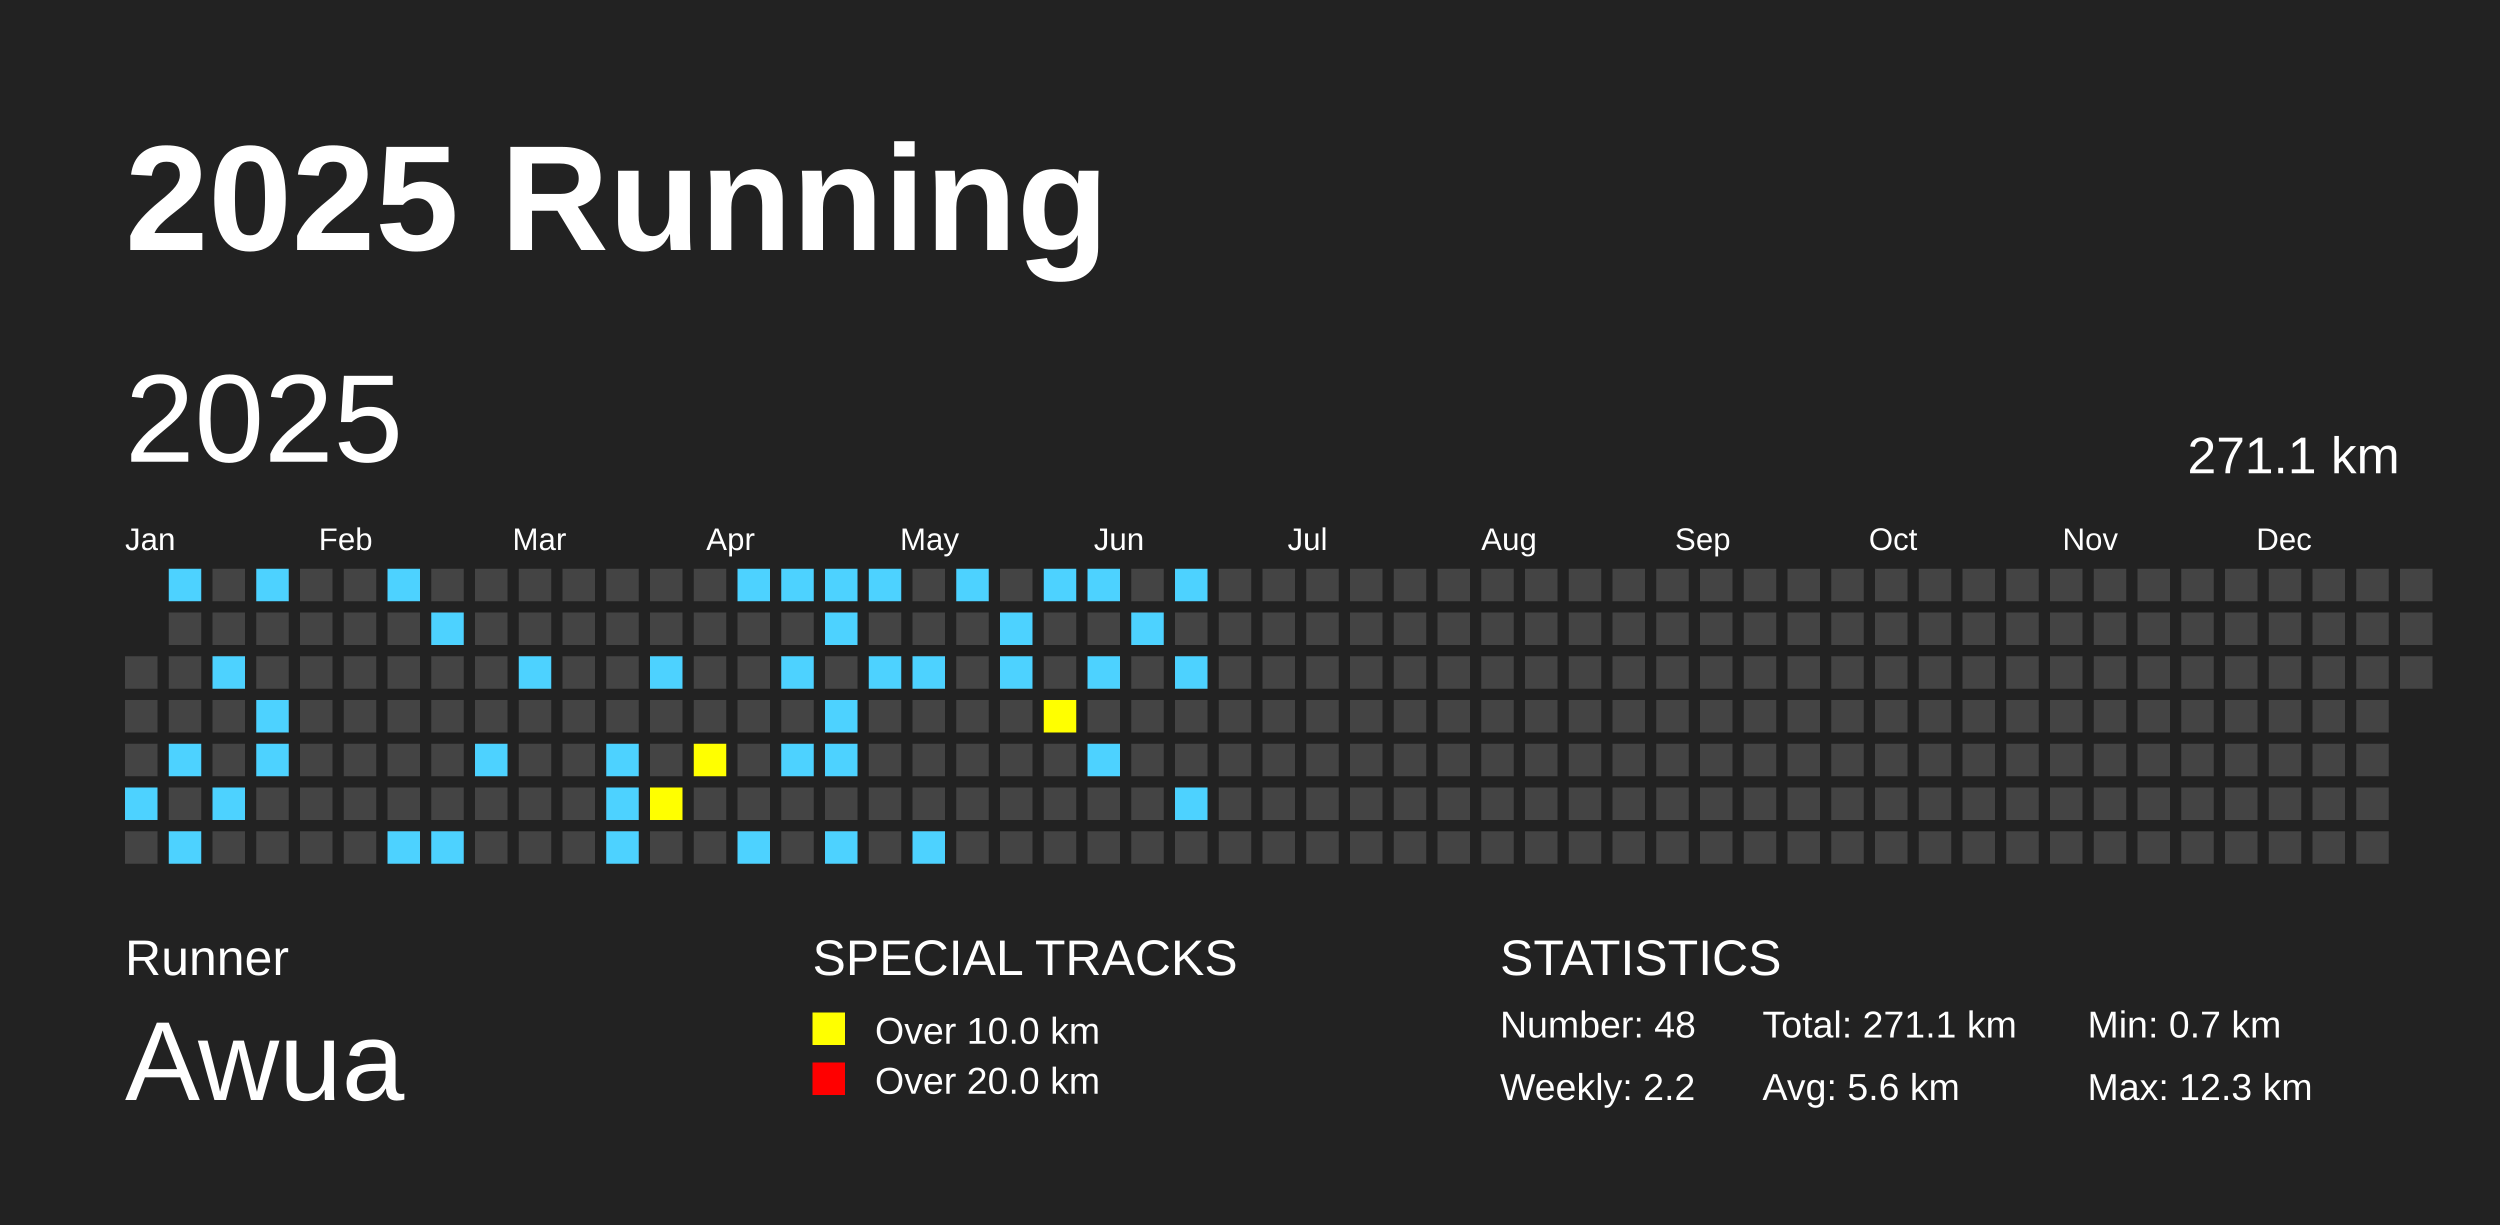
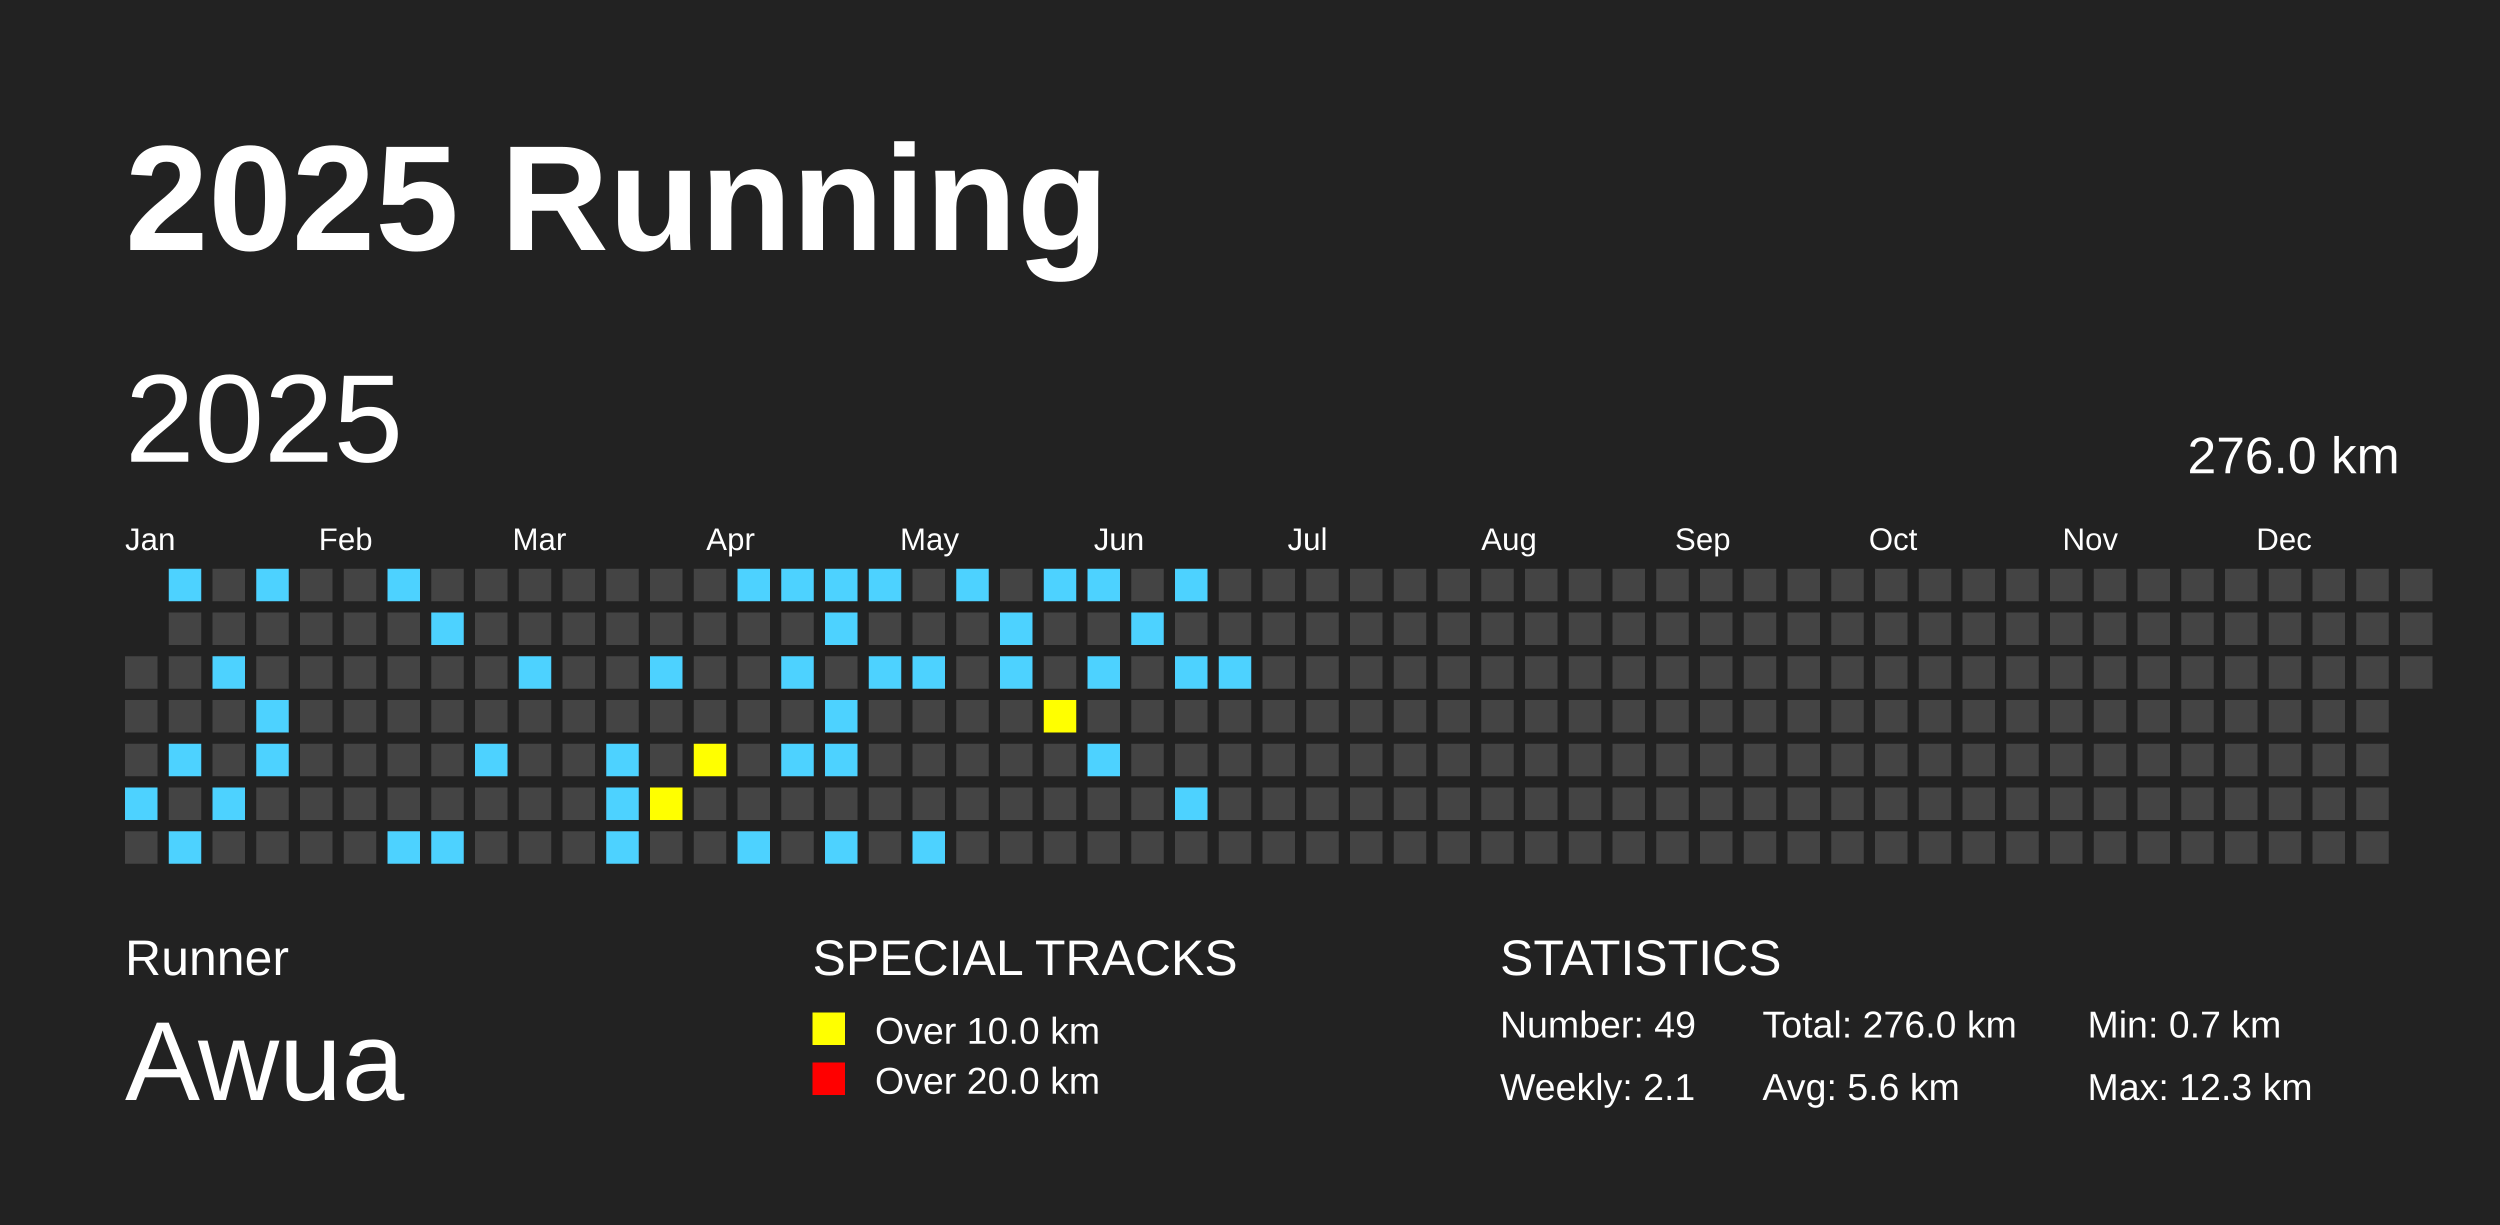
<svg xmlns="http://www.w3.org/2000/svg" baseProfile="full" height="98mm" version="1.1" viewBox="0,0,200,98" width="200mm">
  <defs />
  <rect fill="#222222" height="98" width="200" x="0" y="0" />
  <text fill="#FFFFFF" style="font-size:12px; font-family:Arial; font-weight:bold;" x="10" y="20">2025 Running</text>
  <text fill="#FFFFFF" style="font-size:4px; font-family:Arial" x="10" y="78">Runner</text>
  <text fill="#FFFFFF" style="font-size:9px; font-family:Arial" x="10" y="88">Awua</text>
  <text fill="#FFFFFF" style="font-size:4px; font-family:Arial" x="65" y="78">SPECIAL TRACKS</text>
  <rect fill="yellow" height="2.6" width="2.6" x="65" y="81" />
  <text fill="#FFFFFF" style="font-size:3px; font-family:Arial" x="70" y="83.5">Over 10.0 km</text>
  <rect fill="red" height="2.6" width="2.6" x="65" y="85" />
  <text fill="#FFFFFF" style="font-size:3px; font-family:Arial" x="70" y="87.5">Over 20.0 km</text>
  <text fill="#FFFFFF" style="font-size:4px; font-family:Arial" x="120" y="78">STATISTICS</text>
-   <text fill="#FFFFFF" style="font-size:3px; font-family:Arial" x="120" y="83">Number: 48</text>
-   <text fill="#FFFFFF" style="font-size:3px; font-family:Arial" x="120" y="88">Weekly: 2.2</text>
-   <text fill="#FFFFFF" style="font-size:3px; font-family:Arial" x="141" y="83">Total: 271.1 km</text>
+   <text fill="#FFFFFF" style="font-size:3px; font-family:Arial" x="120" y="83">Number: 49</text>
+   <text fill="#FFFFFF" style="font-size:3px; font-family:Arial" x="120" y="88">Weekly: 2.1</text>
+   <text fill="#FFFFFF" style="font-size:3px; font-family:Arial" x="141" y="83">Total: 276.0 km</text>
  <text fill="#FFFFFF" style="font-size:3px; font-family:Arial" x="141" y="88">Avg: 5.6 km</text>
  <text fill="#FFFFFF" style="font-size:3px; font-family:Arial" x="167" y="83">Min: 0.7 km</text>
  <text fill="#FFFFFF" style="font-size:3px; font-family:Arial" x="167" y="88">Max: 12.3 km</text>
  <text dominant-baseline="hanging" fill="#FFFFFF" style="font-size:10.0px; font-family:Arial;" x="10" y="30">2025</text>
-   <text dominant-baseline="hanging" fill="#FFFFFF" style="font-size:4.125px; font-family:Arial;" x="175" y="35">271.1 km</text>
+   <text dominant-baseline="hanging" fill="#FFFFFF" style="font-size:4.125px; font-family:Arial;" x="175" y="35">276.0 km</text>
  <text fill="#FFFFFF" style="font-size:2.5px; font-family:Arial" x="10.0" y="44">Jan</text>
  <text fill="#FFFFFF" style="font-size:2.5px; font-family:Arial" x="25.5" y="44">Feb</text>
  <text fill="#FFFFFF" style="font-size:2.5px; font-family:Arial" x="41.0" y="44">Mar</text>
  <text fill="#FFFFFF" style="font-size:2.5px; font-family:Arial" x="56.5" y="44">Apr</text>
  <text fill="#FFFFFF" style="font-size:2.5px; font-family:Arial" x="72.0" y="44">May</text>
  <text fill="#FFFFFF" style="font-size:2.5px; font-family:Arial" x="87.5" y="44">Jun</text>
  <text fill="#FFFFFF" style="font-size:2.5px; font-family:Arial" x="103.0" y="44">Jul</text>
  <text fill="#FFFFFF" style="font-size:2.5px; font-family:Arial" x="118.5" y="44">Aug</text>
  <text fill="#FFFFFF" style="font-size:2.5px; font-family:Arial" x="134.0" y="44">Sep</text>
  <text fill="#FFFFFF" style="font-size:2.5px; font-family:Arial" x="149.5" y="44">Oct</text>
  <text fill="#FFFFFF" style="font-size:2.5px; font-family:Arial" x="165.0" y="44">Nov</text>
  <text fill="#FFFFFF" style="font-size:2.5px; font-family:Arial" x="180.5" y="44">Dec</text>
  <rect fill="#444444" height="2.6" width="2.6" x="10.0" y="52.5" />
  <rect fill="#444444" height="2.6" width="2.6" x="10.0" y="56.0" />
  <rect fill="#444444" height="2.6" width="2.6" x="10.0" y="59.5" />
  <rect fill="#4DD2FF" height="2.6" width="2.6" x="10.0" y="63.0" />
  <rect fill="#444444" height="2.6" width="2.6" x="10.0" y="66.5" />
  <rect fill="#4DD2FF" height="2.6" width="2.6" x="13.5" y="45.5" />
  <rect fill="#444444" height="2.6" width="2.6" x="13.5" y="49.0" />
  <rect fill="#444444" height="2.6" width="2.6" x="13.5" y="52.5" />
  <rect fill="#444444" height="2.6" width="2.6" x="13.5" y="56.0" />
  <rect fill="#4DD2FF" height="2.6" width="2.6" x="13.5" y="59.5" />
  <rect fill="#444444" height="2.6" width="2.6" x="13.5" y="63.0" />
  <rect fill="#4DD2FF" height="2.6" width="2.6" x="13.5" y="66.5" />
  <rect fill="#444444" height="2.6" width="2.6" x="17.0" y="45.5" />
  <rect fill="#444444" height="2.6" width="2.6" x="17.0" y="49.0" />
  <rect fill="#4DD2FF" height="2.6" width="2.6" x="17.0" y="52.5" />
  <rect fill="#444444" height="2.6" width="2.6" x="17.0" y="56.0" />
  <rect fill="#444444" height="2.6" width="2.6" x="17.0" y="59.5" />
  <rect fill="#4DD2FF" height="2.6" width="2.6" x="17.0" y="63.0" />
  <rect fill="#444444" height="2.6" width="2.6" x="17.0" y="66.5" />
  <rect fill="#4DD2FF" height="2.6" width="2.6" x="20.5" y="45.5" />
  <rect fill="#444444" height="2.6" width="2.6" x="20.5" y="49.0" />
  <rect fill="#444444" height="2.6" width="2.6" x="20.5" y="52.5" />
  <rect fill="#4DD2FF" height="2.6" width="2.6" x="20.5" y="56.0" />
  <rect fill="#4DD2FF" height="2.6" width="2.6" x="20.5" y="59.5" />
  <rect fill="#444444" height="2.6" width="2.6" x="20.5" y="63.0" />
  <rect fill="#444444" height="2.6" width="2.6" x="20.5" y="66.5" />
  <rect fill="#444444" height="2.6" width="2.6" x="24.0" y="45.5" />
  <rect fill="#444444" height="2.6" width="2.6" x="24.0" y="49.0" />
  <rect fill="#444444" height="2.6" width="2.6" x="24.0" y="52.5" />
  <rect fill="#444444" height="2.6" width="2.6" x="24.0" y="56.0" />
  <rect fill="#444444" height="2.6" width="2.6" x="24.0" y="59.5" />
  <rect fill="#444444" height="2.6" width="2.6" x="24.0" y="63.0" />
  <rect fill="#444444" height="2.6" width="2.6" x="24.0" y="66.5" />
  <rect fill="#444444" height="2.6" width="2.6" x="27.5" y="45.5" />
  <rect fill="#444444" height="2.6" width="2.6" x="27.5" y="49.0" />
  <rect fill="#444444" height="2.6" width="2.6" x="27.5" y="52.5" />
  <rect fill="#444444" height="2.6" width="2.6" x="27.5" y="56.0" />
  <rect fill="#444444" height="2.6" width="2.6" x="27.5" y="59.5" />
  <rect fill="#444444" height="2.6" width="2.6" x="27.5" y="63.0" />
  <rect fill="#444444" height="2.6" width="2.6" x="27.5" y="66.5" />
  <rect fill="#4DD2FF" height="2.6" width="2.6" x="31.0" y="45.5" />
  <rect fill="#444444" height="2.6" width="2.6" x="31.0" y="49.0" />
  <rect fill="#444444" height="2.6" width="2.6" x="31.0" y="52.5" />
  <rect fill="#444444" height="2.6" width="2.6" x="31.0" y="56.0" />
  <rect fill="#444444" height="2.6" width="2.6" x="31.0" y="59.5" />
  <rect fill="#444444" height="2.6" width="2.6" x="31.0" y="63.0" />
  <rect fill="#4DD2FF" height="2.6" width="2.6" x="31.0" y="66.5" />
  <rect fill="#444444" height="2.6" width="2.6" x="34.5" y="45.5" />
  <rect fill="#4DD2FF" height="2.6" width="2.6" x="34.5" y="49.0" />
  <rect fill="#444444" height="2.6" width="2.6" x="34.5" y="52.5" />
  <rect fill="#444444" height="2.6" width="2.6" x="34.5" y="56.0" />
  <rect fill="#444444" height="2.6" width="2.6" x="34.5" y="59.5" />
  <rect fill="#444444" height="2.6" width="2.6" x="34.5" y="63.0" />
  <rect fill="#4DD2FF" height="2.6" width="2.6" x="34.5" y="66.5" />
  <rect fill="#444444" height="2.6" width="2.6" x="38.0" y="45.5" />
  <rect fill="#444444" height="2.6" width="2.6" x="38.0" y="49.0" />
  <rect fill="#444444" height="2.6" width="2.6" x="38.0" y="52.5" />
  <rect fill="#444444" height="2.6" width="2.6" x="38.0" y="56.0" />
  <rect fill="#4DD2FF" height="2.6" width="2.6" x="38.0" y="59.5" />
  <rect fill="#444444" height="2.6" width="2.6" x="38.0" y="63.0" />
  <rect fill="#444444" height="2.6" width="2.6" x="38.0" y="66.5" />
  <rect fill="#444444" height="2.6" width="2.6" x="41.5" y="45.5" />
  <rect fill="#444444" height="2.6" width="2.6" x="41.5" y="49.0" />
  <rect fill="#4DD2FF" height="2.6" width="2.6" x="41.5" y="52.5" />
  <rect fill="#444444" height="2.6" width="2.6" x="41.5" y="56.0" />
  <rect fill="#444444" height="2.6" width="2.6" x="41.5" y="59.5" />
  <rect fill="#444444" height="2.6" width="2.6" x="41.5" y="63.0" />
  <rect fill="#444444" height="2.6" width="2.6" x="41.5" y="66.5" />
  <rect fill="#444444" height="2.6" width="2.6" x="45.0" y="45.5" />
  <rect fill="#444444" height="2.6" width="2.6" x="45.0" y="49.0" />
  <rect fill="#444444" height="2.6" width="2.6" x="45.0" y="52.5" />
  <rect fill="#444444" height="2.6" width="2.6" x="45.0" y="56.0" />
  <rect fill="#444444" height="2.6" width="2.6" x="45.0" y="59.5" />
  <rect fill="#444444" height="2.6" width="2.6" x="45.0" y="63.0" />
  <rect fill="#444444" height="2.6" width="2.6" x="45.0" y="66.5" />
  <rect fill="#444444" height="2.6" width="2.6" x="48.5" y="45.5" />
  <rect fill="#444444" height="2.6" width="2.6" x="48.5" y="49.0" />
  <rect fill="#444444" height="2.6" width="2.6" x="48.5" y="52.5" />
  <rect fill="#444444" height="2.6" width="2.6" x="48.5" y="56.0" />
  <rect fill="#4DD2FF" height="2.6" width="2.6" x="48.5" y="59.5" />
  <rect fill="#4DD2FF" height="2.6" width="2.6" x="48.5" y="63.0" />
  <rect fill="#4DD2FF" height="2.6" width="2.6" x="48.5" y="66.5" />
  <rect fill="#444444" height="2.6" width="2.6" x="52.0" y="45.5" />
  <rect fill="#444444" height="2.6" width="2.6" x="52.0" y="49.0" />
  <rect fill="#4DD2FF" height="2.6" width="2.6" x="52.0" y="52.5" />
  <rect fill="#444444" height="2.6" width="2.6" x="52.0" y="56.0" />
  <rect fill="#444444" height="2.6" width="2.6" x="52.0" y="59.5" />
  <rect fill="yellow" height="2.6" width="2.6" x="52.0" y="63.0" />
  <rect fill="#444444" height="2.6" width="2.6" x="52.0" y="66.5" />
  <rect fill="#444444" height="2.6" width="2.6" x="55.5" y="45.5" />
  <rect fill="#444444" height="2.6" width="2.6" x="55.5" y="49.0" />
  <rect fill="#444444" height="2.6" width="2.6" x="55.5" y="52.5" />
  <rect fill="#444444" height="2.6" width="2.6" x="55.5" y="56.0" />
  <rect fill="yellow" height="2.6" width="2.6" x="55.5" y="59.5" />
  <rect fill="#444444" height="2.6" width="2.6" x="55.5" y="63.0" />
  <rect fill="#444444" height="2.6" width="2.6" x="55.5" y="66.5" />
  <rect fill="#4DD2FF" height="2.6" width="2.6" x="59.0" y="45.5" />
  <rect fill="#444444" height="2.6" width="2.6" x="59.0" y="49.0" />
  <rect fill="#444444" height="2.6" width="2.6" x="59.0" y="52.5" />
  <rect fill="#444444" height="2.6" width="2.6" x="59.0" y="56.0" />
  <rect fill="#444444" height="2.6" width="2.6" x="59.0" y="59.5" />
  <rect fill="#444444" height="2.6" width="2.6" x="59.0" y="63.0" />
  <rect fill="#4DD2FF" height="2.6" width="2.6" x="59.0" y="66.5" />
  <rect fill="#4DD2FF" height="2.6" width="2.6" x="62.5" y="45.5" />
  <rect fill="#444444" height="2.6" width="2.6" x="62.5" y="49.0" />
  <rect fill="#4DD2FF" height="2.6" width="2.6" x="62.5" y="52.5" />
  <rect fill="#444444" height="2.6" width="2.6" x="62.5" y="56.0" />
  <rect fill="#4DD2FF" height="2.6" width="2.6" x="62.5" y="59.5" />
  <rect fill="#444444" height="2.6" width="2.6" x="62.5" y="63.0" />
  <rect fill="#444444" height="2.6" width="2.6" x="62.5" y="66.5" />
  <rect fill="#4DD2FF" height="2.6" width="2.6" x="66.0" y="45.5" />
  <rect fill="#4DD2FF" height="2.6" width="2.6" x="66.0" y="49.0" />
  <rect fill="#444444" height="2.6" width="2.6" x="66.0" y="52.5" />
  <rect fill="#4DD2FF" height="2.6" width="2.6" x="66.0" y="56.0" />
  <rect fill="#4DD2FF" height="2.6" width="2.6" x="66.0" y="59.5" />
  <rect fill="#444444" height="2.6" width="2.6" x="66.0" y="63.0" />
  <rect fill="#4DD2FF" height="2.6" width="2.6" x="66.0" y="66.5" />
  <rect fill="#4DD2FF" height="2.6" width="2.6" x="69.5" y="45.5" />
  <rect fill="#444444" height="2.6" width="2.6" x="69.5" y="49.0" />
  <rect fill="#4DD2FF" height="2.6" width="2.6" x="69.5" y="52.5" />
  <rect fill="#444444" height="2.6" width="2.6" x="69.5" y="56.0" />
  <rect fill="#444444" height="2.6" width="2.6" x="69.5" y="59.5" />
  <rect fill="#444444" height="2.6" width="2.6" x="69.5" y="63.0" />
  <rect fill="#444444" height="2.6" width="2.6" x="69.5" y="66.5" />
  <rect fill="#444444" height="2.6" width="2.6" x="73.0" y="45.5" />
  <rect fill="#444444" height="2.6" width="2.6" x="73.0" y="49.0" />
  <rect fill="#4DD2FF" height="2.6" width="2.6" x="73.0" y="52.5" />
  <rect fill="#444444" height="2.6" width="2.6" x="73.0" y="56.0" />
  <rect fill="#444444" height="2.6" width="2.6" x="73.0" y="59.5" />
  <rect fill="#444444" height="2.6" width="2.6" x="73.0" y="63.0" />
  <rect fill="#4DD2FF" height="2.6" width="2.6" x="73.0" y="66.5" />
  <rect fill="#4DD2FF" height="2.6" width="2.6" x="76.5" y="45.5" />
  <rect fill="#444444" height="2.6" width="2.6" x="76.5" y="49.0" />
  <rect fill="#444444" height="2.6" width="2.6" x="76.5" y="52.5" />
  <rect fill="#444444" height="2.6" width="2.6" x="76.5" y="56.0" />
  <rect fill="#444444" height="2.6" width="2.6" x="76.5" y="59.5" />
  <rect fill="#444444" height="2.6" width="2.6" x="76.5" y="63.0" />
  <rect fill="#444444" height="2.6" width="2.6" x="76.5" y="66.5" />
  <rect fill="#444444" height="2.6" width="2.6" x="80.0" y="45.5" />
  <rect fill="#4DD2FF" height="2.6" width="2.6" x="80.0" y="49.0" />
  <rect fill="#4DD2FF" height="2.6" width="2.6" x="80.0" y="52.5" />
  <rect fill="#444444" height="2.6" width="2.6" x="80.0" y="56.0" />
  <rect fill="#444444" height="2.6" width="2.6" x="80.0" y="59.5" />
  <rect fill="#444444" height="2.6" width="2.6" x="80.0" y="63.0" />
  <rect fill="#444444" height="2.6" width="2.6" x="80.0" y="66.5" />
  <rect fill="#4DD2FF" height="2.6" width="2.6" x="83.5" y="45.5" />
  <rect fill="#444444" height="2.6" width="2.6" x="83.5" y="49.0" />
  <rect fill="#444444" height="2.6" width="2.6" x="83.5" y="52.5" />
  <rect fill="yellow" height="2.6" width="2.6" x="83.5" y="56.0" />
  <rect fill="#444444" height="2.6" width="2.6" x="83.5" y="59.5" />
  <rect fill="#444444" height="2.6" width="2.6" x="83.5" y="63.0" />
  <rect fill="#444444" height="2.6" width="2.6" x="83.5" y="66.5" />
  <rect fill="#4DD2FF" height="2.6" width="2.6" x="87.0" y="45.5" />
  <rect fill="#444444" height="2.6" width="2.6" x="87.0" y="49.0" />
  <rect fill="#4DD2FF" height="2.6" width="2.6" x="87.0" y="52.5" />
  <rect fill="#444444" height="2.6" width="2.6" x="87.0" y="56.0" />
  <rect fill="#4DD2FF" height="2.6" width="2.6" x="87.0" y="59.5" />
  <rect fill="#444444" height="2.6" width="2.6" x="87.0" y="63.0" />
  <rect fill="#444444" height="2.6" width="2.6" x="87.0" y="66.5" />
  <rect fill="#444444" height="2.6" width="2.6" x="90.5" y="45.5" />
  <rect fill="#4DD2FF" height="2.6" width="2.6" x="90.5" y="49.0" />
  <rect fill="#444444" height="2.6" width="2.6" x="90.5" y="52.5" />
  <rect fill="#444444" height="2.6" width="2.6" x="90.5" y="56.0" />
  <rect fill="#444444" height="2.6" width="2.6" x="90.5" y="59.5" />
  <rect fill="#444444" height="2.6" width="2.6" x="90.5" y="63.0" />
  <rect fill="#444444" height="2.6" width="2.6" x="90.5" y="66.5" />
  <rect fill="#4DD2FF" height="2.6" width="2.6" x="94.0" y="45.5" />
  <rect fill="#444444" height="2.6" width="2.6" x="94.0" y="49.0" />
  <rect fill="#4DD2FF" height="2.6" width="2.6" x="94.0" y="52.5" />
  <rect fill="#444444" height="2.6" width="2.6" x="94.0" y="56.0" />
  <rect fill="#444444" height="2.6" width="2.6" x="94.0" y="59.5" />
  <rect fill="#4DD2FF" height="2.6" width="2.6" x="94.0" y="63.0" />
  <rect fill="#444444" height="2.6" width="2.6" x="94.0" y="66.5" />
  <rect fill="#444444" height="2.6" width="2.6" x="97.5" y="45.5" />
  <rect fill="#444444" height="2.6" width="2.6" x="97.5" y="49.0" />
-   <rect fill="#444444" height="2.6" width="2.6" x="97.5" y="52.5" />
+   <rect fill="#4DD2FF" height="2.6" width="2.6" x="97.5" y="52.5" />
  <rect fill="#444444" height="2.6" width="2.6" x="97.5" y="56.0" />
  <rect fill="#444444" height="2.6" width="2.6" x="97.5" y="59.5" />
  <rect fill="#444444" height="2.6" width="2.6" x="97.5" y="63.0" />
  <rect fill="#444444" height="2.6" width="2.6" x="97.5" y="66.5" />
  <rect fill="#444444" height="2.6" width="2.6" x="101.0" y="45.5" />
  <rect fill="#444444" height="2.6" width="2.6" x="101.0" y="49.0" />
  <rect fill="#444444" height="2.6" width="2.6" x="101.0" y="52.5" />
  <rect fill="#444444" height="2.6" width="2.6" x="101.0" y="56.0" />
  <rect fill="#444444" height="2.6" width="2.6" x="101.0" y="59.5" />
  <rect fill="#444444" height="2.6" width="2.6" x="101.0" y="63.0" />
  <rect fill="#444444" height="2.6" width="2.6" x="101.0" y="66.5" />
  <rect fill="#444444" height="2.6" width="2.6" x="104.5" y="45.5" />
  <rect fill="#444444" height="2.6" width="2.6" x="104.5" y="49.0" />
  <rect fill="#444444" height="2.6" width="2.6" x="104.5" y="52.5" />
  <rect fill="#444444" height="2.6" width="2.6" x="104.5" y="56.0" />
  <rect fill="#444444" height="2.6" width="2.6" x="104.5" y="59.5" />
  <rect fill="#444444" height="2.6" width="2.6" x="104.5" y="63.0" />
  <rect fill="#444444" height="2.6" width="2.6" x="104.5" y="66.5" />
  <rect fill="#444444" height="2.6" width="2.6" x="108.0" y="45.5" />
  <rect fill="#444444" height="2.6" width="2.6" x="108.0" y="49.0" />
  <rect fill="#444444" height="2.6" width="2.6" x="108.0" y="52.5" />
  <rect fill="#444444" height="2.6" width="2.6" x="108.0" y="56.0" />
  <rect fill="#444444" height="2.6" width="2.6" x="108.0" y="59.5" />
  <rect fill="#444444" height="2.6" width="2.6" x="108.0" y="63.0" />
  <rect fill="#444444" height="2.6" width="2.6" x="108.0" y="66.5" />
  <rect fill="#444444" height="2.6" width="2.6" x="111.5" y="45.5" />
  <rect fill="#444444" height="2.6" width="2.6" x="111.5" y="49.0" />
  <rect fill="#444444" height="2.6" width="2.6" x="111.5" y="52.5" />
  <rect fill="#444444" height="2.6" width="2.6" x="111.5" y="56.0" />
  <rect fill="#444444" height="2.6" width="2.6" x="111.5" y="59.5" />
  <rect fill="#444444" height="2.6" width="2.6" x="111.5" y="63.0" />
  <rect fill="#444444" height="2.6" width="2.6" x="111.5" y="66.5" />
  <rect fill="#444444" height="2.6" width="2.6" x="115.0" y="45.5" />
  <rect fill="#444444" height="2.6" width="2.6" x="115.0" y="49.0" />
  <rect fill="#444444" height="2.6" width="2.6" x="115.0" y="52.5" />
  <rect fill="#444444" height="2.6" width="2.6" x="115.0" y="56.0" />
  <rect fill="#444444" height="2.6" width="2.6" x="115.0" y="59.5" />
  <rect fill="#444444" height="2.6" width="2.6" x="115.0" y="63.0" />
  <rect fill="#444444" height="2.6" width="2.6" x="115.0" y="66.5" />
  <rect fill="#444444" height="2.6" width="2.6" x="118.5" y="45.5" />
  <rect fill="#444444" height="2.6" width="2.6" x="118.5" y="49.0" />
  <rect fill="#444444" height="2.6" width="2.6" x="118.5" y="52.5" />
  <rect fill="#444444" height="2.6" width="2.6" x="118.5" y="56.0" />
  <rect fill="#444444" height="2.6" width="2.6" x="118.5" y="59.5" />
  <rect fill="#444444" height="2.6" width="2.6" x="118.5" y="63.0" />
  <rect fill="#444444" height="2.6" width="2.6" x="118.5" y="66.5" />
  <rect fill="#444444" height="2.6" width="2.6" x="122.0" y="45.5" />
  <rect fill="#444444" height="2.6" width="2.6" x="122.0" y="49.0" />
  <rect fill="#444444" height="2.6" width="2.6" x="122.0" y="52.5" />
  <rect fill="#444444" height="2.6" width="2.6" x="122.0" y="56.0" />
  <rect fill="#444444" height="2.6" width="2.6" x="122.0" y="59.5" />
  <rect fill="#444444" height="2.6" width="2.6" x="122.0" y="63.0" />
  <rect fill="#444444" height="2.6" width="2.6" x="122.0" y="66.5" />
  <rect fill="#444444" height="2.6" width="2.6" x="125.5" y="45.5" />
  <rect fill="#444444" height="2.6" width="2.6" x="125.5" y="49.0" />
  <rect fill="#444444" height="2.6" width="2.6" x="125.5" y="52.5" />
  <rect fill="#444444" height="2.6" width="2.6" x="125.5" y="56.0" />
  <rect fill="#444444" height="2.6" width="2.6" x="125.5" y="59.5" />
  <rect fill="#444444" height="2.6" width="2.6" x="125.5" y="63.0" />
  <rect fill="#444444" height="2.6" width="2.6" x="125.5" y="66.5" />
  <rect fill="#444444" height="2.6" width="2.6" x="129.0" y="45.5" />
  <rect fill="#444444" height="2.6" width="2.6" x="129.0" y="49.0" />
  <rect fill="#444444" height="2.6" width="2.6" x="129.0" y="52.5" />
  <rect fill="#444444" height="2.6" width="2.6" x="129.0" y="56.0" />
  <rect fill="#444444" height="2.6" width="2.6" x="129.0" y="59.5" />
  <rect fill="#444444" height="2.6" width="2.6" x="129.0" y="63.0" />
  <rect fill="#444444" height="2.6" width="2.6" x="129.0" y="66.5" />
  <rect fill="#444444" height="2.6" width="2.6" x="132.5" y="45.5" />
  <rect fill="#444444" height="2.6" width="2.6" x="132.5" y="49.0" />
  <rect fill="#444444" height="2.6" width="2.6" x="132.5" y="52.5" />
  <rect fill="#444444" height="2.6" width="2.6" x="132.5" y="56.0" />
  <rect fill="#444444" height="2.6" width="2.6" x="132.5" y="59.5" />
  <rect fill="#444444" height="2.6" width="2.6" x="132.5" y="63.0" />
  <rect fill="#444444" height="2.6" width="2.6" x="132.5" y="66.5" />
  <rect fill="#444444" height="2.6" width="2.6" x="136.0" y="45.5" />
  <rect fill="#444444" height="2.6" width="2.6" x="136.0" y="49.0" />
  <rect fill="#444444" height="2.6" width="2.6" x="136.0" y="52.5" />
  <rect fill="#444444" height="2.6" width="2.6" x="136.0" y="56.0" />
  <rect fill="#444444" height="2.6" width="2.6" x="136.0" y="59.5" />
  <rect fill="#444444" height="2.6" width="2.6" x="136.0" y="63.0" />
  <rect fill="#444444" height="2.6" width="2.6" x="136.0" y="66.5" />
  <rect fill="#444444" height="2.6" width="2.6" x="139.5" y="45.5" />
  <rect fill="#444444" height="2.6" width="2.6" x="139.5" y="49.0" />
  <rect fill="#444444" height="2.6" width="2.6" x="139.5" y="52.5" />
  <rect fill="#444444" height="2.6" width="2.6" x="139.5" y="56.0" />
  <rect fill="#444444" height="2.6" width="2.6" x="139.5" y="59.5" />
  <rect fill="#444444" height="2.6" width="2.6" x="139.5" y="63.0" />
  <rect fill="#444444" height="2.6" width="2.6" x="139.5" y="66.5" />
  <rect fill="#444444" height="2.6" width="2.6" x="143.0" y="45.5" />
  <rect fill="#444444" height="2.6" width="2.6" x="143.0" y="49.0" />
  <rect fill="#444444" height="2.6" width="2.6" x="143.0" y="52.5" />
  <rect fill="#444444" height="2.6" width="2.6" x="143.0" y="56.0" />
  <rect fill="#444444" height="2.6" width="2.6" x="143.0" y="59.5" />
  <rect fill="#444444" height="2.6" width="2.6" x="143.0" y="63.0" />
  <rect fill="#444444" height="2.6" width="2.6" x="143.0" y="66.5" />
  <rect fill="#444444" height="2.6" width="2.6" x="146.5" y="45.5" />
  <rect fill="#444444" height="2.6" width="2.6" x="146.5" y="49.0" />
  <rect fill="#444444" height="2.6" width="2.6" x="146.5" y="52.5" />
  <rect fill="#444444" height="2.6" width="2.6" x="146.5" y="56.0" />
  <rect fill="#444444" height="2.6" width="2.6" x="146.5" y="59.5" />
  <rect fill="#444444" height="2.6" width="2.6" x="146.5" y="63.0" />
  <rect fill="#444444" height="2.6" width="2.6" x="146.5" y="66.5" />
  <rect fill="#444444" height="2.6" width="2.6" x="150.0" y="45.5" />
  <rect fill="#444444" height="2.6" width="2.6" x="150.0" y="49.0" />
  <rect fill="#444444" height="2.6" width="2.6" x="150.0" y="52.5" />
  <rect fill="#444444" height="2.6" width="2.6" x="150.0" y="56.0" />
  <rect fill="#444444" height="2.6" width="2.6" x="150.0" y="59.5" />
  <rect fill="#444444" height="2.6" width="2.6" x="150.0" y="63.0" />
  <rect fill="#444444" height="2.6" width="2.6" x="150.0" y="66.5" />
  <rect fill="#444444" height="2.6" width="2.6" x="153.5" y="45.5" />
  <rect fill="#444444" height="2.6" width="2.6" x="153.5" y="49.0" />
  <rect fill="#444444" height="2.6" width="2.6" x="153.5" y="52.5" />
  <rect fill="#444444" height="2.6" width="2.6" x="153.5" y="56.0" />
  <rect fill="#444444" height="2.6" width="2.6" x="153.5" y="59.5" />
  <rect fill="#444444" height="2.6" width="2.6" x="153.5" y="63.0" />
  <rect fill="#444444" height="2.6" width="2.6" x="153.5" y="66.5" />
  <rect fill="#444444" height="2.6" width="2.6" x="157.0" y="45.5" />
  <rect fill="#444444" height="2.6" width="2.6" x="157.0" y="49.0" />
  <rect fill="#444444" height="2.6" width="2.6" x="157.0" y="52.5" />
  <rect fill="#444444" height="2.6" width="2.6" x="157.0" y="56.0" />
  <rect fill="#444444" height="2.6" width="2.6" x="157.0" y="59.5" />
  <rect fill="#444444" height="2.6" width="2.6" x="157.0" y="63.0" />
  <rect fill="#444444" height="2.6" width="2.6" x="157.0" y="66.5" />
  <rect fill="#444444" height="2.6" width="2.6" x="160.5" y="45.5" />
  <rect fill="#444444" height="2.6" width="2.6" x="160.5" y="49.0" />
  <rect fill="#444444" height="2.6" width="2.6" x="160.5" y="52.5" />
  <rect fill="#444444" height="2.6" width="2.6" x="160.5" y="56.0" />
  <rect fill="#444444" height="2.6" width="2.6" x="160.5" y="59.5" />
  <rect fill="#444444" height="2.6" width="2.6" x="160.5" y="63.0" />
  <rect fill="#444444" height="2.6" width="2.6" x="160.5" y="66.5" />
  <rect fill="#444444" height="2.6" width="2.6" x="164.0" y="45.5" />
  <rect fill="#444444" height="2.6" width="2.6" x="164.0" y="49.0" />
  <rect fill="#444444" height="2.6" width="2.6" x="164.0" y="52.5" />
  <rect fill="#444444" height="2.6" width="2.6" x="164.0" y="56.0" />
  <rect fill="#444444" height="2.6" width="2.6" x="164.0" y="59.5" />
  <rect fill="#444444" height="2.6" width="2.6" x="164.0" y="63.0" />
  <rect fill="#444444" height="2.6" width="2.6" x="164.0" y="66.5" />
  <rect fill="#444444" height="2.6" width="2.6" x="167.5" y="45.5" />
  <rect fill="#444444" height="2.6" width="2.6" x="167.5" y="49.0" />
  <rect fill="#444444" height="2.6" width="2.6" x="167.5" y="52.5" />
  <rect fill="#444444" height="2.6" width="2.6" x="167.5" y="56.0" />
  <rect fill="#444444" height="2.6" width="2.6" x="167.5" y="59.5" />
  <rect fill="#444444" height="2.6" width="2.6" x="167.5" y="63.0" />
  <rect fill="#444444" height="2.6" width="2.6" x="167.5" y="66.5" />
  <rect fill="#444444" height="2.6" width="2.6" x="171.0" y="45.5" />
  <rect fill="#444444" height="2.6" width="2.6" x="171.0" y="49.0" />
  <rect fill="#444444" height="2.6" width="2.6" x="171.0" y="52.5" />
  <rect fill="#444444" height="2.6" width="2.6" x="171.0" y="56.0" />
  <rect fill="#444444" height="2.6" width="2.6" x="171.0" y="59.5" />
  <rect fill="#444444" height="2.6" width="2.6" x="171.0" y="63.0" />
  <rect fill="#444444" height="2.6" width="2.6" x="171.0" y="66.5" />
  <rect fill="#444444" height="2.6" width="2.6" x="174.5" y="45.5" />
  <rect fill="#444444" height="2.6" width="2.6" x="174.5" y="49.0" />
  <rect fill="#444444" height="2.6" width="2.6" x="174.5" y="52.5" />
  <rect fill="#444444" height="2.6" width="2.6" x="174.5" y="56.0" />
  <rect fill="#444444" height="2.6" width="2.6" x="174.5" y="59.5" />
  <rect fill="#444444" height="2.6" width="2.6" x="174.5" y="63.0" />
  <rect fill="#444444" height="2.6" width="2.6" x="174.5" y="66.5" />
  <rect fill="#444444" height="2.6" width="2.6" x="178.0" y="45.5" />
  <rect fill="#444444" height="2.6" width="2.6" x="178.0" y="49.0" />
  <rect fill="#444444" height="2.6" width="2.6" x="178.0" y="52.5" />
  <rect fill="#444444" height="2.6" width="2.6" x="178.0" y="56.0" />
  <rect fill="#444444" height="2.6" width="2.6" x="178.0" y="59.5" />
  <rect fill="#444444" height="2.6" width="2.6" x="178.0" y="63.0" />
  <rect fill="#444444" height="2.6" width="2.6" x="178.0" y="66.5" />
  <rect fill="#444444" height="2.6" width="2.6" x="181.5" y="45.5" />
  <rect fill="#444444" height="2.6" width="2.6" x="181.5" y="49.0" />
  <rect fill="#444444" height="2.6" width="2.6" x="181.5" y="52.5" />
  <rect fill="#444444" height="2.6" width="2.6" x="181.5" y="56.0" />
  <rect fill="#444444" height="2.6" width="2.6" x="181.5" y="59.5" />
  <rect fill="#444444" height="2.6" width="2.6" x="181.5" y="63.0" />
  <rect fill="#444444" height="2.6" width="2.6" x="181.5" y="66.5" />
  <rect fill="#444444" height="2.6" width="2.6" x="185.0" y="45.5" />
  <rect fill="#444444" height="2.6" width="2.6" x="185.0" y="49.0" />
  <rect fill="#444444" height="2.6" width="2.6" x="185.0" y="52.5" />
  <rect fill="#444444" height="2.6" width="2.6" x="185.0" y="56.0" />
  <rect fill="#444444" height="2.6" width="2.6" x="185.0" y="59.5" />
  <rect fill="#444444" height="2.6" width="2.6" x="185.0" y="63.0" />
  <rect fill="#444444" height="2.6" width="2.6" x="185.0" y="66.5" />
  <rect fill="#444444" height="2.6" width="2.6" x="188.5" y="45.5" />
  <rect fill="#444444" height="2.6" width="2.6" x="188.5" y="49.0" />
  <rect fill="#444444" height="2.6" width="2.6" x="188.5" y="52.5" />
  <rect fill="#444444" height="2.6" width="2.6" x="188.5" y="56.0" />
  <rect fill="#444444" height="2.6" width="2.6" x="188.5" y="59.5" />
  <rect fill="#444444" height="2.6" width="2.6" x="188.5" y="63.0" />
  <rect fill="#444444" height="2.6" width="2.6" x="188.5" y="66.5" />
  <rect fill="#444444" height="2.6" width="2.6" x="192.0" y="45.5" />
  <rect fill="#444444" height="2.6" width="2.6" x="192.0" y="49.0" />
  <rect fill="#444444" height="2.6" width="2.6" x="192.0" y="52.5" />
</svg>
